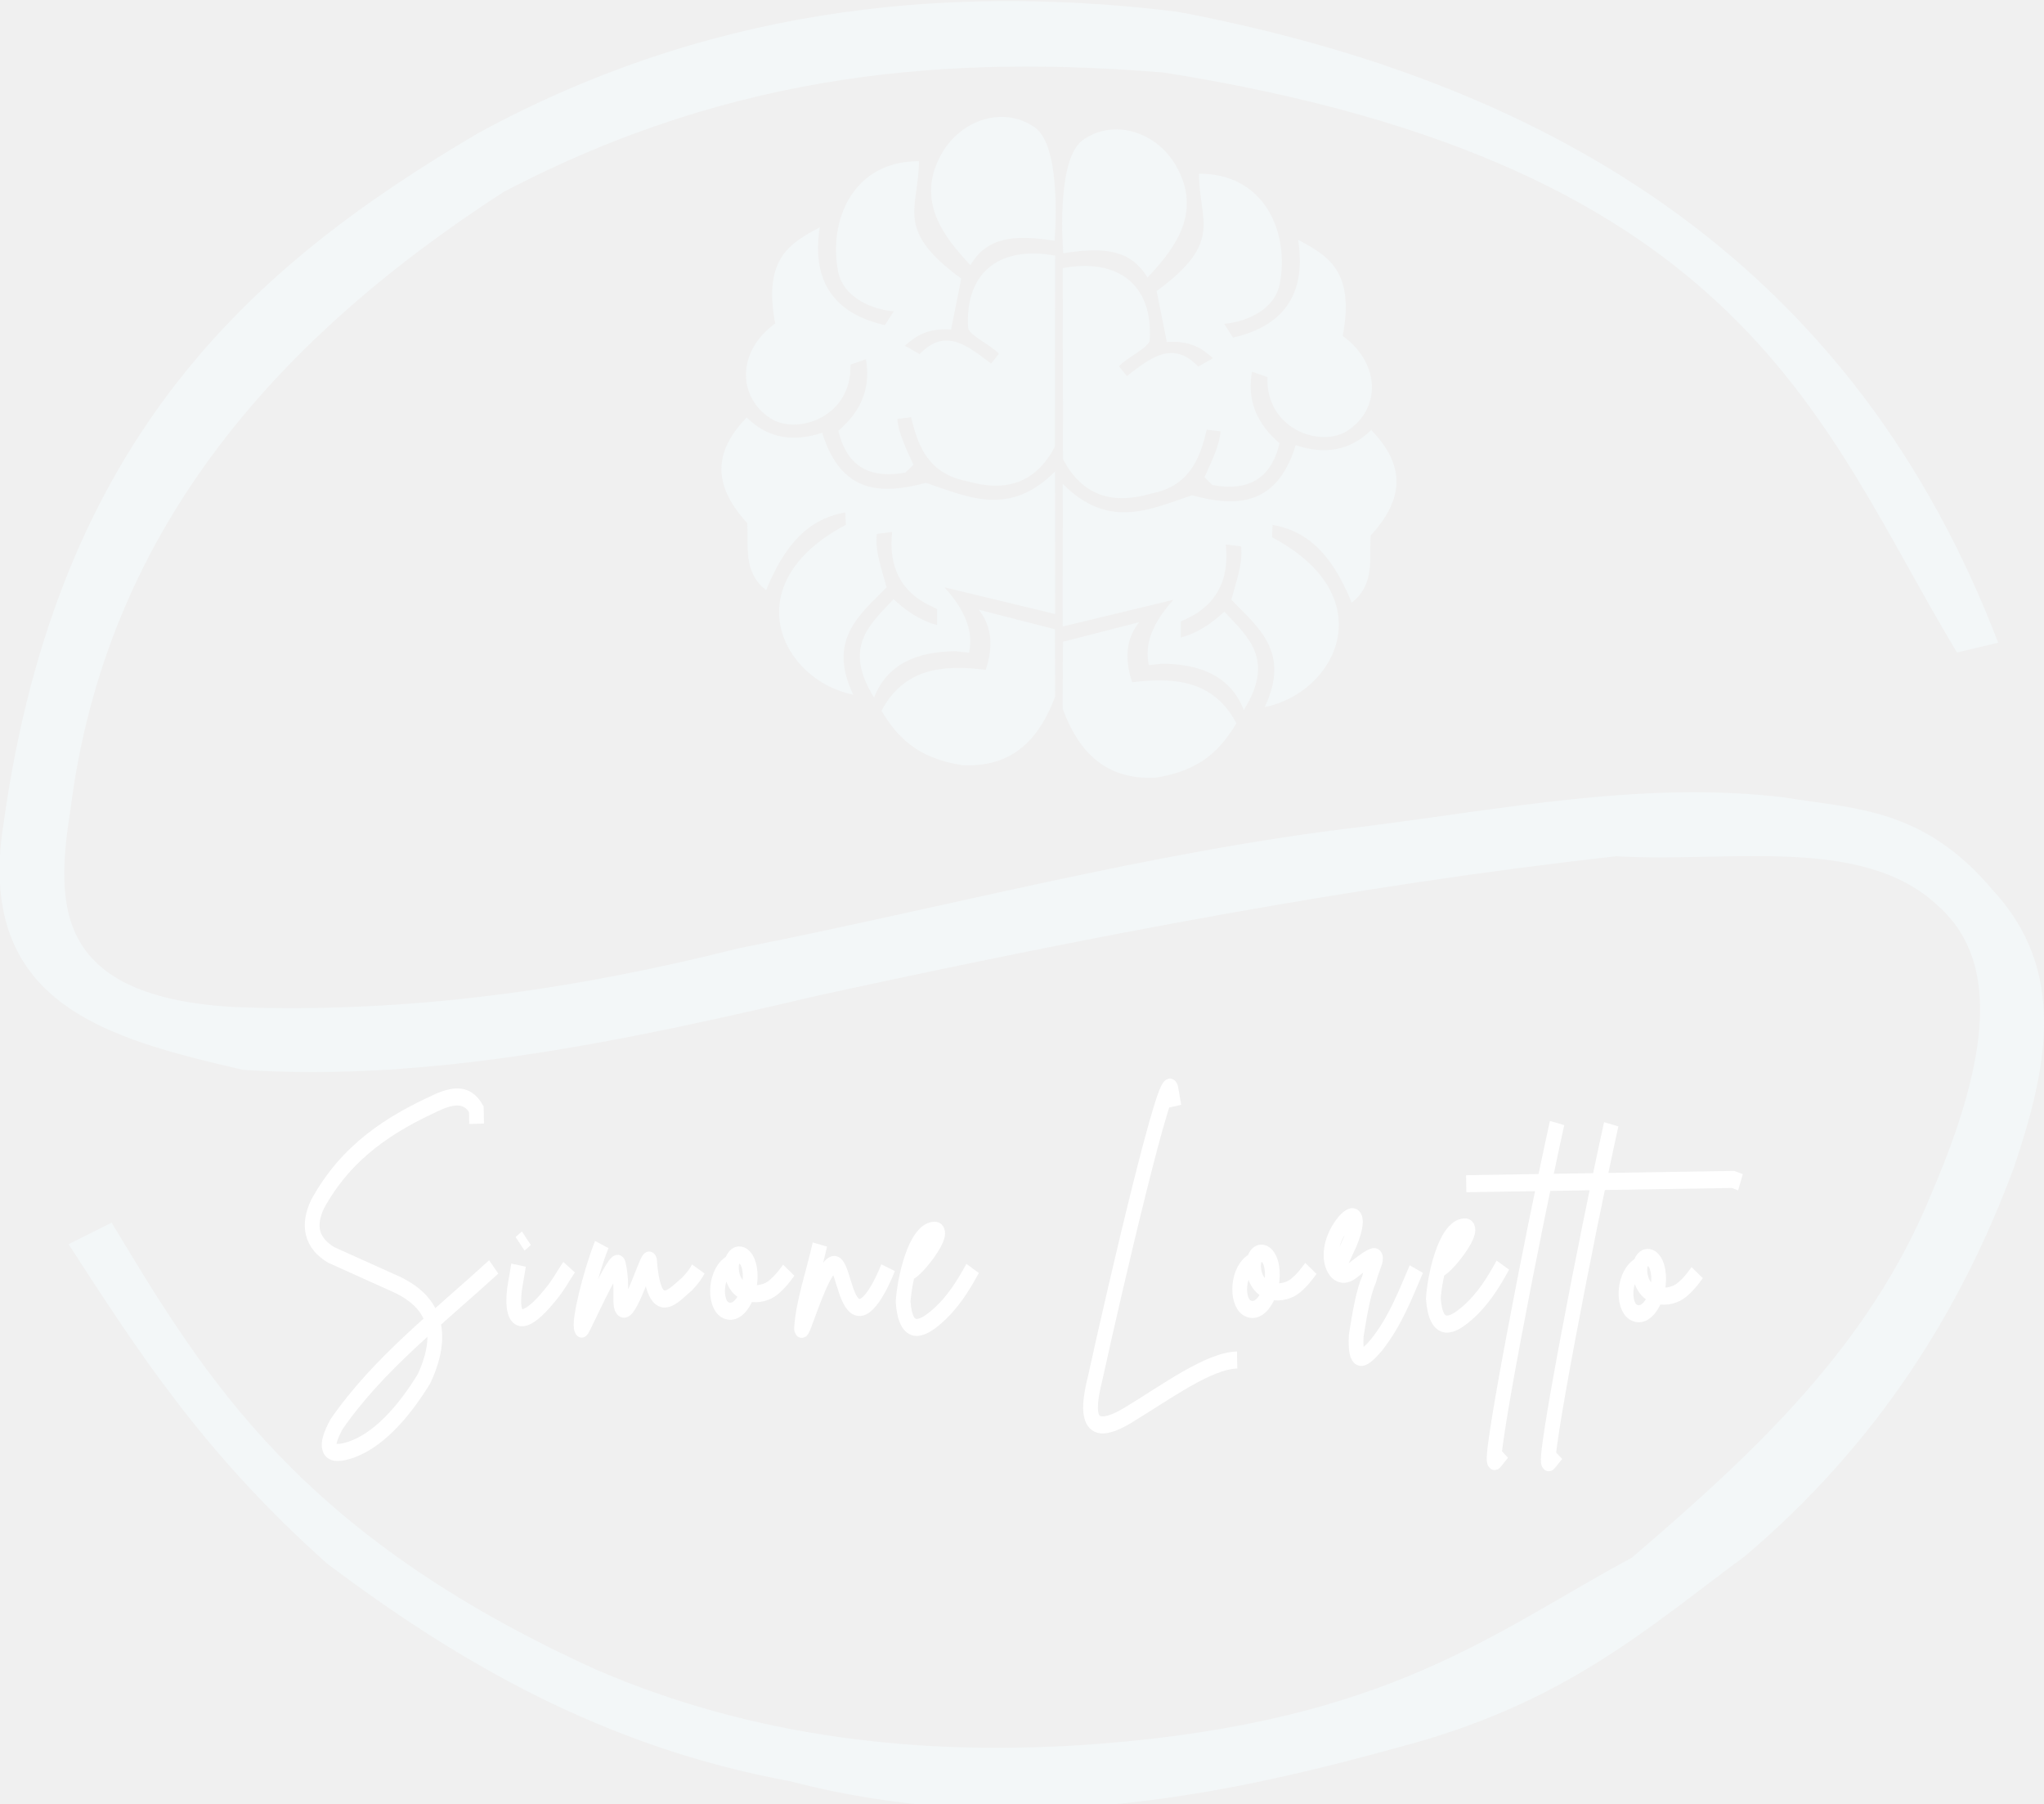
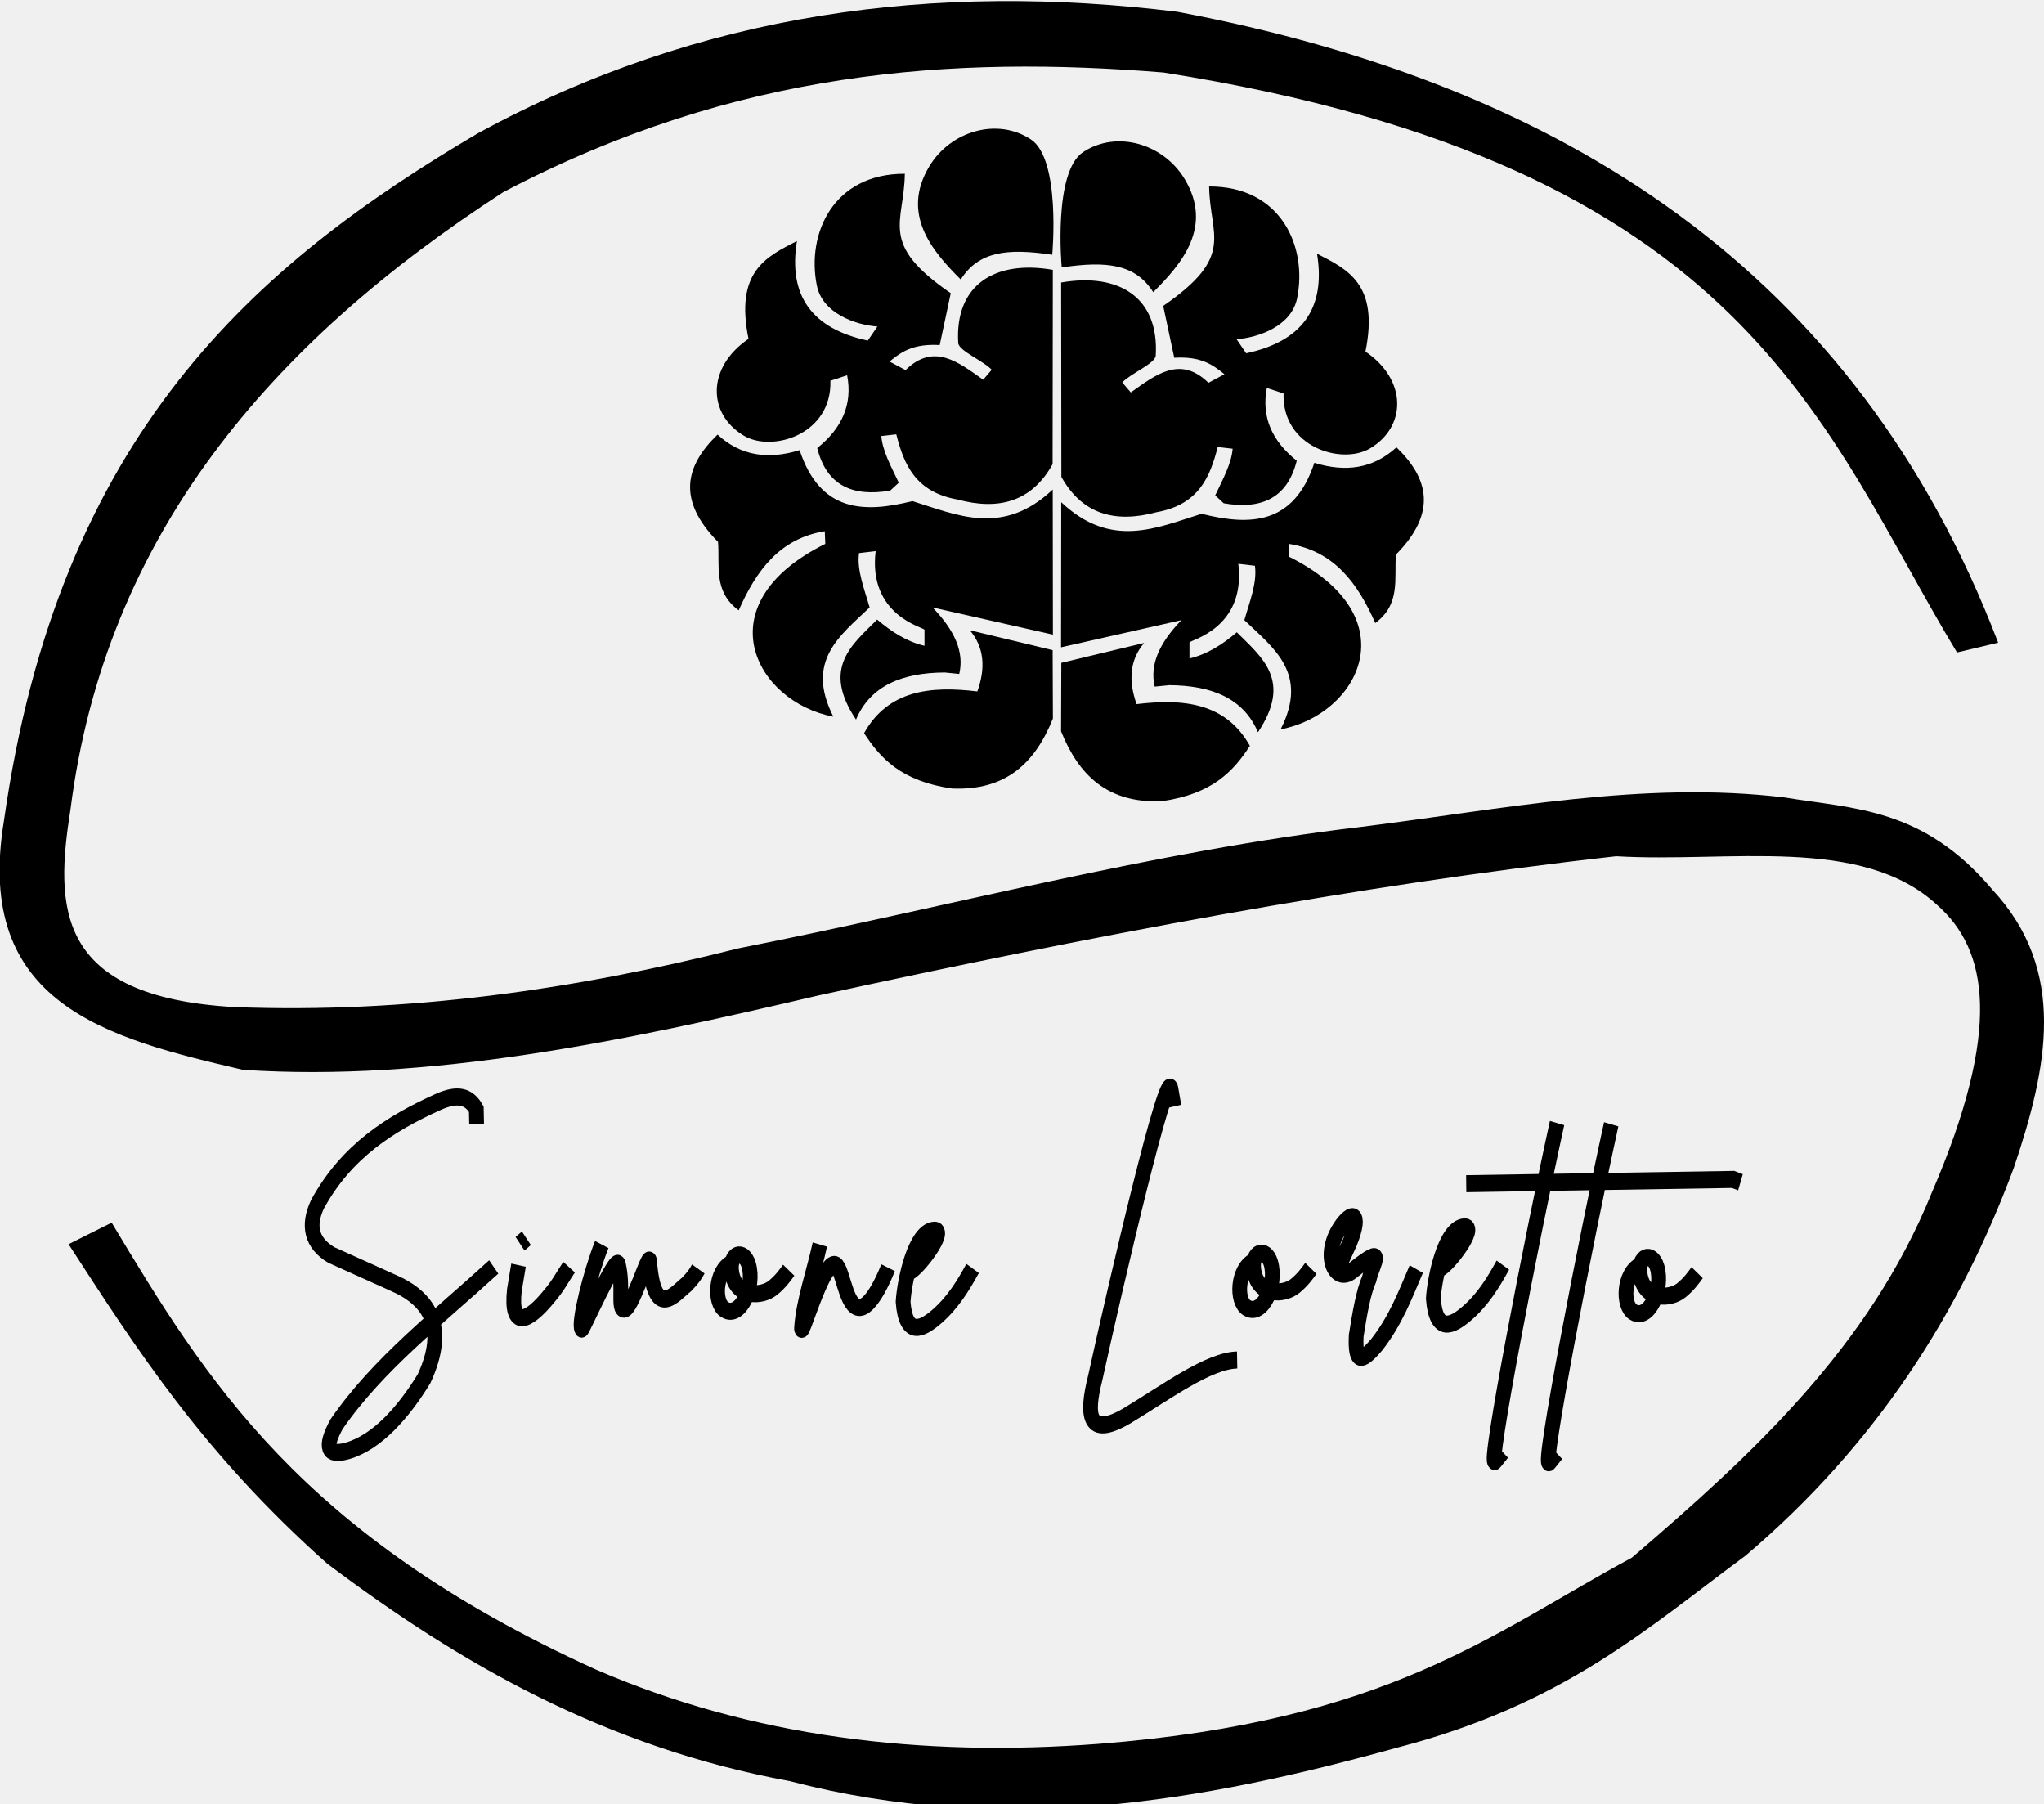
<svg xmlns="http://www.w3.org/2000/svg" version="1.1" id="svg99" width="773.053" height="682.105" viewBox="0 0 773.053 682.105">
  <defs id="defs103" />
  <g id="g105">
-     <g transform="matrix(1.119067,0,0,1.152063,-171.6801,-166.5762)" id="g8944" style="fill:#f3f7f8;fill-opacity:1">
-       <path id="path8930" d="m 512.772,227.709 c 14.107,-2.18 22.899,-1.046 28.451,7.984 9.103,-9.367 18.626,-21.264 9.742,-36.532 -6.591,-11.327 -21.077,-15.813 -31.55,-8.635 -9.393,6.438 -6.643,37.183 -6.643,37.183 z" style="fill:#f3f7f8;fill-opacity:1;stroke:none;stroke-width:1px;stroke-linecap:butt;stroke-linejoin:miter;stroke-opacity:1" />
-       <path id="path8932" d="m 558.604,201.597 c 22.363,-0.074 30.62,19.465 27.343,36.089 -1.773,8.994 -12.125,12.68 -18.819,13.174 l 2.989,4.539 c 17.282,-3.832 24.821,-14.397 22.03,-32.104 9.544,5.049 19.319,9.817 15.056,31.55 13.1,9.246 12.728,24.265 1.439,31.218 -8.84,5.444 -27.398,-0.369 -26.901,-17.712 l -5.203,-1.771 c -1.729,9.332 1.582,17.089 9.299,23.469 -2.891,12.053 -10.952,15.834 -22.694,13.727 l -2.657,-2.546 c 2.323,-5.092 5.069,-10.244 5.424,-15.056 l -4.649,-0.554 c -2.378,9.693 -5.902,18.611 -19.041,21.033 -12.932,3.618 -23.117,0.617 -29.558,-11.402 l -0.07,-62.671 c 17.894,-3.239 30.51,4.742 29.407,23.593 -0.148,2.52 -7.916,5.811 -10.406,8.635 l 2.657,3.21 c 7.684,-5.628 15.303,-12.082 24.133,-3.1 l 4.982,-2.768 c -3.53,-2.952 -7.17,-5.827 -15.609,-5.314 l -3.432,-16.716 c 22.636,-16.127 14.442,-22.634 14.281,-38.524 z" style="fill:#f3f7f8;fill-opacity:1;stroke:none;stroke-width:1px;stroke-linecap:butt;stroke-linejoin:miter;stroke-opacity:1" />
-       <path id="path8934" d="m 616.677,320.315 c 13.004,-13.652 10.029,-24.69 0.157,-34.599 -7.198,6.901 -15.816,8.124 -25.519,5.01 -6.406,20.072 -19.985,20.334 -35.069,16.438 -13.938,4.495 -28.081,11.456 -43.626,-3.731 l -0.054,46.784 37.417,-8.767 c -6.983,7.522 -9.89,14.482 -8.297,21.448 l 4.54,-0.47 c 13.201,0.089 23.107,4.258 27.554,15.186 10.721,-16.645 1.281,-24.087 -6.575,-32.251 -4.383,3.863 -9.088,7.082 -14.716,8.454 v -5.166 c 0.177,-0.797 17.59,-4.544 15.186,-25.362 l 5.166,0.626 c 0.73,5.541 -1.672,11.603 -3.288,17.534 9.133,9.067 20.12,17.212 11.272,35.225 24.151,-4.685 40.456,-36.176 2.505,-55.734 l 0.157,-4.07 c 14.103,2.34 21.367,12.823 26.771,25.519 7.98,-6.129 5.827,-14.39 6.419,-22.074 z" style="fill:#f3f7f8;fill-opacity:1;stroke:none;stroke-width:1px;stroke-linecap:butt;stroke-linejoin:miter;stroke-opacity:1" />
-       <path id="path8936" d="m 512.645,355.227 25.754,-6.419 c -4.486,5.486 -4.957,12.153 -2.348,19.726 14.56,-1.813 27.702,-0.454 35.225,13.464 -5.109,8.116 -11.578,15.499 -27.397,17.847 -16.765,0.714 -25.78,-8.279 -31.311,-22.544 z" style="fill:#f3f7f8;fill-opacity:1;stroke:none;stroke-width:1px;stroke-linecap:butt;stroke-linejoin:miter;stroke-opacity:1" />
+     <g id="g8892" transform="matrix(1.087063,0,0,1.017788,-35.60926,3.658936)">
+       <g transform="matrix(1.119067,0,0,1.152063,-171.6801,-166.5762)" id="g8944" style="fill:#000000;fill-opacity:1">
+         <path id="path8930" d="m 512.772,227.709 c 14.107,-2.18 22.899,-1.046 28.451,7.984 9.103,-9.367 18.626,-21.264 9.742,-36.532 -6.591,-11.327 -21.077,-15.813 -31.55,-8.635 -9.393,6.438 -6.643,37.183 -6.643,37.183 z" style="fill:#000000;fill-opacity:1;stroke:none;stroke-width:1px;stroke-linecap:butt;stroke-linejoin:miter;stroke-opacity:1" />
+         <path id="path8932" d="m 558.604,201.597 c 22.363,-0.074 30.62,19.465 27.343,36.089 -1.773,8.994 -12.125,12.68 -18.819,13.174 l 2.989,4.539 c 17.282,-3.832 24.821,-14.397 22.03,-32.104 9.544,5.049 19.319,9.817 15.056,31.55 13.1,9.246 12.728,24.265 1.439,31.218 -8.84,5.444 -27.398,-0.369 -26.901,-17.712 l -5.203,-1.771 c -1.729,9.332 1.582,17.089 9.299,23.469 -2.891,12.053 -10.952,15.834 -22.694,13.727 l -2.657,-2.546 c 2.323,-5.092 5.069,-10.244 5.424,-15.056 l -4.649,-0.554 c -2.378,9.693 -5.902,18.611 -19.041,21.033 -12.932,3.618 -23.117,0.617 -29.558,-11.402 l -0.07,-62.671 c 17.894,-3.239 30.51,4.742 29.407,23.593 -0.148,2.52 -7.916,5.811 -10.406,8.635 l 2.657,3.21 c 7.684,-5.628 15.303,-12.082 24.133,-3.1 l 4.982,-2.768 c -3.53,-2.952 -7.17,-5.827 -15.609,-5.314 l -3.432,-16.716 c 22.636,-16.127 14.442,-22.634 14.281,-38.524 z" style="fill:#000000;fill-opacity:1;stroke:none;stroke-width:1px;stroke-linecap:butt;stroke-linejoin:miter;stroke-opacity:1" />
+         <path id="path8934" d="m 616.677,320.315 c 13.004,-13.652 10.029,-24.69 0.157,-34.599 -7.198,6.901 -15.816,8.124 -25.519,5.01 -6.406,20.072 -19.985,20.334 -35.069,16.438 -13.938,4.495 -28.081,11.456 -43.626,-3.731 l -0.054,46.784 37.417,-8.767 c -6.983,7.522 -9.89,14.482 -8.297,21.448 l 4.54,-0.47 c 13.201,0.089 23.107,4.258 27.554,15.186 10.721,-16.645 1.281,-24.087 -6.575,-32.251 -4.383,3.863 -9.088,7.082 -14.716,8.454 v -5.166 c 0.177,-0.797 17.59,-4.544 15.186,-25.362 l 5.166,0.626 c 0.73,5.541 -1.672,11.603 -3.288,17.534 9.133,9.067 20.12,17.212 11.272,35.225 24.151,-4.685 40.456,-36.176 2.505,-55.734 l 0.157,-4.07 c 14.103,2.34 21.367,12.823 26.771,25.519 7.98,-6.129 5.827,-14.39 6.419,-22.074 z" style="fill:#000000;fill-opacity:1;stroke:none;stroke-width:1px;stroke-linecap:butt;stroke-linejoin:miter;stroke-opacity:1" />
+         <path id="path8936" d="m 512.645,355.227 25.754,-6.419 c -4.486,5.486 -4.957,12.153 -2.348,19.726 14.56,-1.813 27.702,-0.454 35.225,13.464 -5.109,8.116 -11.578,15.499 -27.397,17.847 -16.765,0.714 -25.78,-8.279 -31.311,-22.544 z" style="fill:#000000;fill-opacity:1;stroke:none;stroke-width:1px;stroke-linecap:butt;stroke-linejoin:miter;stroke-opacity:1" />
+       </g>
+       <g transform="matrix(-1.119067,0,0,1.152063,972.6757,-171.2913)" id="g1072" style="fill:#000000;fill-opacity:1">
+         <path id="path1064" d="m 512.772,227.709 c 14.107,-2.18 22.899,-1.046 28.451,7.984 9.103,-9.367 18.626,-21.264 9.742,-36.532 -6.591,-11.327 -21.077,-15.813 -31.55,-8.635 -9.393,6.438 -6.643,37.183 -6.643,37.183 z" style="fill:#000000;fill-opacity:1;stroke:none;stroke-width:1px;stroke-linecap:butt;stroke-linejoin:miter;stroke-opacity:1" />
+         <path id="path1066" d="m 558.604,201.597 c 22.363,-0.074 30.62,19.465 27.343,36.089 -1.773,8.994 -12.125,12.68 -18.819,13.174 l 2.989,4.539 c 17.282,-3.832 24.821,-14.397 22.03,-32.104 9.544,5.049 19.319,9.817 15.056,31.55 13.1,9.246 12.728,24.265 1.439,31.218 -8.84,5.444 -27.398,-0.369 -26.901,-17.712 l -5.203,-1.771 c -1.729,9.332 1.582,17.089 9.299,23.469 -2.891,12.053 -10.952,15.834 -22.694,13.727 l -2.657,-2.546 c 2.323,-5.092 5.069,-10.244 5.424,-15.056 l -4.649,-0.554 c -2.378,9.693 -5.902,18.611 -19.041,21.033 -12.932,3.618 -23.117,0.617 -29.558,-11.402 l -0.07,-62.671 c 17.894,-3.239 30.51,4.742 29.407,23.593 -0.148,2.52 -7.916,5.811 -10.406,8.635 l 2.657,3.21 c 7.684,-5.628 15.303,-12.082 24.133,-3.1 l 4.982,-2.768 c -3.53,-2.952 -7.17,-5.827 -15.609,-5.314 l -3.432,-16.716 c 22.636,-16.127 14.442,-22.634 14.281,-38.524 z" style="fill:#000000;fill-opacity:1;stroke:none;stroke-width:1px;stroke-linecap:butt;stroke-linejoin:miter;stroke-opacity:1" />
+         <path id="path1068" d="m 616.677,320.315 c 13.004,-13.652 10.029,-24.69 0.157,-34.599 -7.198,6.901 -15.816,8.124 -25.519,5.01 -6.406,20.072 -19.985,20.334 -35.069,16.438 -13.938,4.495 -28.081,11.456 -43.626,-3.731 l -0.054,46.784 37.417,-8.767 c -6.983,7.522 -9.89,14.482 -8.297,21.448 l 4.54,-0.47 c 13.201,0.089 23.107,4.258 27.554,15.186 10.721,-16.645 1.281,-24.087 -6.575,-32.251 -4.383,3.863 -9.088,7.082 -14.716,8.454 v -5.166 c 0.177,-0.797 17.59,-4.544 15.186,-25.362 l 5.166,0.626 c 0.73,5.541 -1.672,11.603 -3.288,17.534 9.133,9.067 20.12,17.212 11.272,35.225 24.151,-4.685 40.456,-36.176 2.505,-55.734 l 0.157,-4.07 c 14.103,2.34 21.367,12.823 26.771,25.519 7.98,-6.129 5.827,-14.39 6.419,-22.074 z" style="fill:#000000;fill-opacity:1;stroke:none;stroke-width:1px;stroke-linecap:butt;stroke-linejoin:miter;stroke-opacity:1" />
+         <path id="path1070" d="m 512.645,355.227 25.754,-6.419 c -4.486,5.486 -4.957,12.153 -2.348,19.726 14.56,-1.813 27.702,-0.454 35.225,13.464 -5.109,8.116 -11.578,15.499 -27.397,17.847 -16.765,0.714 -25.78,-8.279 -31.311,-22.544 z" style="fill:#000000;fill-opacity:1;stroke:none;stroke-width:1px;stroke-linecap:butt;stroke-linejoin:miter;stroke-opacity:1" />
+       </g>
    </g>
-     <g transform="matrix(-1.119067,0,0,1.152063,972.6757,-171.2913)" id="g1072" style="fill:#f3f7f8;fill-opacity:1">
-       <path id="path1064" d="m 512.772,227.709 c 14.107,-2.18 22.899,-1.046 28.451,7.984 9.103,-9.367 18.626,-21.264 9.742,-36.532 -6.591,-11.327 -21.077,-15.813 -31.55,-8.635 -9.393,6.438 -6.643,37.183 -6.643,37.183 z" style="fill:#f3f7f8;fill-opacity:1;stroke:none;stroke-width:1px;stroke-linecap:butt;stroke-linejoin:miter;stroke-opacity:1" />
-       <path id="path1066" d="m 558.604,201.597 c 22.363,-0.074 30.62,19.465 27.343,36.089 -1.773,8.994 -12.125,12.68 -18.819,13.174 l 2.989,4.539 c 17.282,-3.832 24.821,-14.397 22.03,-32.104 9.544,5.049 19.319,9.817 15.056,31.55 13.1,9.246 12.728,24.265 1.439,31.218 -8.84,5.444 -27.398,-0.369 -26.901,-17.712 l -5.203,-1.771 c -1.729,9.332 1.582,17.089 9.299,23.469 -2.891,12.053 -10.952,15.834 -22.694,13.727 l -2.657,-2.546 c 2.323,-5.092 5.069,-10.244 5.424,-15.056 l -4.649,-0.554 c -2.378,9.693 -5.902,18.611 -19.041,21.033 -12.932,3.618 -23.117,0.617 -29.558,-11.402 l -0.07,-62.671 c 17.894,-3.239 30.51,4.742 29.407,23.593 -0.148,2.52 -7.916,5.811 -10.406,8.635 l 2.657,3.21 c 7.684,-5.628 15.303,-12.082 24.133,-3.1 l 4.982,-2.768 c -3.53,-2.952 -7.17,-5.827 -15.609,-5.314 l -3.432,-16.716 c 22.636,-16.127 14.442,-22.634 14.281,-38.524 z" style="fill:#f3f7f8;fill-opacity:1;stroke:none;stroke-width:1px;stroke-linecap:butt;stroke-linejoin:miter;stroke-opacity:1" />
-       <path id="path1068" d="m 616.677,320.315 c 13.004,-13.652 10.029,-24.69 0.157,-34.599 -7.198,6.901 -15.816,8.124 -25.519,5.01 -6.406,20.072 -19.985,20.334 -35.069,16.438 -13.938,4.495 -28.081,11.456 -43.626,-3.731 l -0.054,46.784 37.417,-8.767 c -6.983,7.522 -9.89,14.482 -8.297,21.448 l 4.54,-0.47 c 13.201,0.089 23.107,4.258 27.554,15.186 10.721,-16.645 1.281,-24.087 -6.575,-32.251 -4.383,3.863 -9.088,7.082 -14.716,8.454 v -5.166 c 0.177,-0.797 17.59,-4.544 15.186,-25.362 l 5.166,0.626 c 0.73,5.541 -1.672,11.603 -3.288,17.534 9.133,9.067 20.12,17.212 11.272,35.225 24.151,-4.685 40.456,-36.176 2.505,-55.734 l 0.157,-4.07 c 14.103,2.34 21.367,12.823 26.771,25.519 7.98,-6.129 5.827,-14.39 6.419,-22.074 z" style="fill:#f3f7f8;fill-opacity:1;stroke:none;stroke-width:1px;stroke-linecap:butt;stroke-linejoin:miter;stroke-opacity:1" />
-       <path id="path1070" d="m 512.645,355.227 25.754,-6.419 c -4.486,5.486 -4.957,12.153 -2.348,19.726 14.56,-1.813 27.702,-0.454 35.225,13.464 -5.109,8.116 -11.578,15.499 -27.397,17.847 -16.765,0.714 -25.78,-8.279 -31.311,-22.544 z" style="fill:#f3f7f8;fill-opacity:1;stroke:none;stroke-width:1px;stroke-linecap:butt;stroke-linejoin:miter;stroke-opacity:1" />
-     </g>
-     <path style="fill:#f3f7f8;fill-opacity:1;fill-rule:evenodd;stroke:none;stroke-width:1px;stroke-linecap:butt;stroke-linejoin:miter;stroke-opacity:1" d="M 755.711,243.013 C 701.957,102.465 591.112,31.984 445.277,4.445 353.875,-6.771 265.202,4.381 180.778,50.381 96.619,99.944 22.12,164.208 1.482,310.434 c -11.424,69.305 38.994,82.145 90.389,94.093 70.847,4.696 144.229,-10.879 217.823,-28.154 101.67,-22.155 202.651,-41.557 301.543,-52.603 42.607,2.539 92.854,-8.119 121.506,18.522 18.857,16.706 24.814,46.311 -2.223,108.911 -23.656,58.298 -67.745,98.719 -113.357,137.806 -52.816,28.47 -91.735,61.789 -201.523,70.385 C 348.206,664.55 284.289,656.802 225.231,631.241 113.367,580.383 77.719,521.358 42.231,462.317 l -16.3,8.15 c 25.567,39.376 50.479,78.67 97.798,120.766 50.2,37.806 105.21,69.428 174.851,82.239 80.761,21.013 155.832,7.887 229.677,-12.595 63.445,-16.409 95.121,-45.524 131.879,-72.608 49.617,-42.135 81.187,-92.004 101.502,-146.697 12.677,-37.635 20.497,-74.46 -8.15,-105.207 -26.178,-31.056 -52.356,-30.472 -78.535,-34.822 -53.344,-6.451 -106.689,4.465 -160.033,11.113 -78.535,9.211 -157.069,30.45 -235.604,45.935 -62.194,15.703 -125.426,24.658 -190.409,22.227 C 20.6,377.014 20.842,342.743 26.672,305.989 39.755,202.836 102.053,129.76 190.409,72.608 278.558,26.373 360.264,20.939 440.09,27.413 661.534,62.467 689.112,162.315 740.152,246.717 Z" id="path1714" />
-     <g id="g4794" transform="matrix(0.6983033,0,0,0.8060357,25.19974,134.5337)" style="fill:none;fill-opacity:1;stroke:#ffffff;stroke-width:7.997;stroke-miterlimit:4;stroke-dasharray:none;stroke-opacity:1">
-       <path id="path4764" d="m 222.051,360.27 -0.167,-6.843 c -3.831,-5.784 -9.662,-7.647 -20.611,-3.421 -25.765,10.086 -49.635,23.012 -65.422,48.065 -5.396,10.053 -3.308,18.051 7.343,23.699 l 33.379,13.018 c 19.937,7.414 29.989,20.756 17.023,45.061 -10.925,15.481 -25.302,29.856 -41.556,33.879 -11.071,2.671 -12.57,-1.838 -5.841,-12.517 22.433,-28.218 55.248,-50.092 85.115,-73.767" style="fill:none;fill-opacity:1;stroke:#ffffff;stroke-width:7.997;stroke-linecap:butt;stroke-linejoin:miter;stroke-miterlimit:4;stroke-dasharray:none;stroke-opacity:1" />
-       <path id="path4766" d="m 244.755,426.61 -2.242,11.683 c -2.228,18.005 6.784,15.644 18.764,2.95 5.302,-5.405 7.27,-9.142 10.857,-13.689" style="fill:none;fill-opacity:1;stroke:#ffffff;stroke-width:7.997;stroke-linecap:butt;stroke-linejoin:miter;stroke-miterlimit:4;stroke-dasharray:none;stroke-opacity:1" />
-       <path id="path4768" d="m 245.581,416.579 3.422,-2.596" style="fill:none;fill-opacity:1;stroke:#ffffff;stroke-width:7.997;stroke-linecap:butt;stroke-linejoin:miter;stroke-miterlimit:4;stroke-dasharray:none;stroke-opacity:1" />
-       <path id="path4770" d="m 289.835,416.934 c -6.253,13.549 -12.835,36.952 -10.857,39.652 0.404,0.552 18.577,-35.05 19.826,-30.447 2.976,10.972 -0.5,21.198 3.186,21.124 4.107,-0.083 12.913,-25.425 13.689,-22.894 2.465,28.657 13.412,15.92 20.18,11.211 3.77,-3.427 4.878,-4.987 6.255,-7.199" style="fill:none;fill-opacity:1;stroke:#ffffff;stroke-width:7.997;stroke-linecap:butt;stroke-linejoin:miter;stroke-miterlimit:4;stroke-dasharray:none;stroke-opacity:1" />
-       <path id="path4772" d="m 360.052,425.666 c -8.974,3.877 -9.597,18.736 -3.54,21.832 8.388,4.288 16.408,-10.822 12.863,-21.124 -2.544,-7.395 -10.933,-5.636 -9.087,3.894 2.26,11.667 16.184,11.351 22.422,6.845 4.047,-2.923 6.165,-5.525 8.379,-8.143" style="fill:none;fill-opacity:1;stroke:#ffffff;stroke-width:7.997;stroke-linecap:butt;stroke-linejoin:miter;stroke-miterlimit:4;stroke-dasharray:none;stroke-opacity:1" />
-       <path id="path4774" d="m 407.965,416.934 c -3.304,13.021 -8.99,27.023 -9.913,39.062 -0.482,6.29 10.924,-29.686 17.702,-29.739 4.422,-0.035 5.545,18.098 12.509,20.062 7.64,2.154 16.64,-18.528 16.64,-18.528" style="fill:none;fill-opacity:1;stroke:#ffffff;stroke-width:7.997;stroke-linecap:butt;stroke-linejoin:miter;stroke-miterlimit:4;stroke-dasharray:none;stroke-opacity:1" />
-       <path id="path4776" d="m 456.349,429.797 c 5.091,-1.85 20.743,-19.927 13.571,-19.59 -10.807,0.508 -16.273,24.382 -16.876,33.633 1.454,16.744 10.356,12.809 18.292,6.845 8.543,-6.421 14.16,-14.341 19.354,-22.54" style="fill:none;fill-opacity:1;stroke:#ffffff;stroke-width:7.997;stroke-linecap:butt;stroke-linejoin:miter;stroke-miterlimit:4;stroke-dasharray:none;stroke-opacity:1" />
-       <path style="fill:none;fill-opacity:1;stroke:#ffffff;stroke-width:7.997;stroke-linecap:butt;stroke-linejoin:miter;stroke-miterlimit:4;stroke-dasharray:none;stroke-opacity:1" d="m 599.733,352.145 -1.652,-8.261 c -2.17,-10.852 -29.362,89.756 -41.068,135.949 -4.841,16.658 -4.251,28.611 17.702,17.23 20.884,-10.928 43.646,-25.612 59.242,-25.962" id="path4778" />
-       <path id="path4780" d="m 642.853,424.813 c -8.974,3.877 -9.597,18.736 -3.54,21.832 8.388,4.288 16.408,-10.822 12.863,-21.124 -2.544,-7.395 -10.933,-5.636 -9.087,3.894 2.26,11.667 16.184,11.351 22.422,6.845 4.047,-2.923 6.165,-5.525 8.379,-8.143" style="fill:none;fill-opacity:1;stroke:#ffffff;stroke-width:7.997;stroke-linecap:butt;stroke-linejoin:miter;stroke-miterlimit:4;stroke-dasharray:none;stroke-opacity:1" />
-       <path style="fill:none;fill-opacity:1;stroke:#ffffff;stroke-width:7.997;stroke-linecap:butt;stroke-linejoin:miter;stroke-miterlimit:4;stroke-dasharray:none;stroke-opacity:1" d="m 688.934,427.445 6.175,-11.683 c 6.761,-14.591 0.449,-14.598 -5.674,-6.342 -9.873,13.311 -2.141,26.037 6.843,19.86 19.368,-13.318 11.25,-3.936 9.179,3.839 -3.195,6.271 -5.122,16.344 -7.01,26.536 -0.714,13.043 2.883,12.624 11.015,4.339 10.258,-11.233 15.533,-23.463 21.529,-35.548" id="path4782" />
-       <path id="path4784" d="m 743.529,428.238 c 5.091,-1.85 20.743,-19.927 13.571,-19.59 -10.807,0.508 -16.273,24.382 -16.876,33.633 1.454,16.744 10.356,12.809 18.292,6.845 8.543,-6.421 14.16,-14.341 19.354,-22.54" style="fill:none;fill-opacity:1;stroke:#ffffff;stroke-width:7.997;stroke-linecap:butt;stroke-linejoin:miter;stroke-miterlimit:4;stroke-dasharray:none;stroke-opacity:1" />
-       <path id="path4786" d="m 852.081,426.813 c -8.974,3.877 -9.597,18.736 -3.54,21.832 8.388,4.288 16.408,-10.822 12.863,-21.124 -2.544,-7.395 -10.933,-5.636 -9.087,3.894 2.26,11.667 16.184,11.351 22.422,6.845 4.047,-2.923 6.165,-5.525 8.379,-8.143" style="fill:none;fill-opacity:1;stroke:#ffffff;stroke-width:7.997;stroke-linecap:butt;stroke-linejoin:miter;stroke-miterlimit:4;stroke-dasharray:none;stroke-opacity:1" />
-       <path style="fill:none;fill-opacity:1;stroke:#ffffff;stroke-width:7.997;stroke-linecap:butt;stroke-linejoin:miter;stroke-miterlimit:4;stroke-dasharray:none;stroke-opacity:1" d="m 758.028,388.392 144.529,-2.003 4.005,1.335" id="path4788" />
-       <path style="fill:none;fill-opacity:1;stroke:#ffffff;stroke-width:7.997;stroke-linecap:butt;stroke-linejoin:miter;stroke-miterlimit:4;stroke-dasharray:none;stroke-opacity:1" d="m 807.233,359.939 c -13.713,53.883 -38.222,163.726 -33.517,158.629 l 4.005,-4.339" id="path4790" />
-       <path style="fill:none;fill-opacity:1;stroke:#ffffff;stroke-width:7.997;stroke-linecap:butt;stroke-linejoin:miter;stroke-miterlimit:4;stroke-dasharray:none;stroke-opacity:1" d="m 836.559,360.517 c -13.713,53.883 -38.222,163.726 -33.517,158.629 l 4.005,-4.339" id="path4792" />
+     <path style="fill:#000000;fill-opacity:1;fill-rule:evenodd;stroke:none;stroke-width:1px;stroke-linecap:butt;stroke-linejoin:miter;stroke-opacity:1" d="M 755.711,243.013 C 701.957,102.465 591.112,31.984 445.277,4.445 353.875,-6.771 265.202,4.381 180.778,50.381 96.619,99.944 22.12,164.208 1.482,310.434 c -11.424,69.305 38.994,82.145 90.389,94.093 70.847,4.696 144.229,-10.879 217.823,-28.154 101.67,-22.155 202.651,-41.557 301.543,-52.603 42.607,2.539 92.854,-8.119 121.506,18.522 18.857,16.706 24.814,46.311 -2.223,108.911 -23.656,58.298 -67.745,98.719 -113.357,137.806 -52.816,28.47 -91.735,61.789 -201.523,70.385 C 348.206,664.55 284.289,656.802 225.231,631.241 113.367,580.383 77.719,521.358 42.231,462.317 l -16.3,8.15 c 25.567,39.376 50.479,78.67 97.798,120.766 50.2,37.806 105.21,69.428 174.851,82.239 80.761,21.013 155.832,7.887 229.677,-12.595 63.445,-16.409 95.121,-45.524 131.879,-72.608 49.617,-42.135 81.187,-92.004 101.502,-146.697 12.677,-37.635 20.497,-74.46 -8.15,-105.207 -26.178,-31.056 -52.356,-30.472 -78.535,-34.822 -53.344,-6.451 -106.689,4.465 -160.033,11.113 -78.535,9.211 -157.069,30.45 -235.604,45.935 -62.194,15.703 -125.426,24.658 -190.409,22.227 C 20.6,377.014 20.842,342.743 26.672,305.989 39.755,202.836 102.053,129.76 190.409,72.608 278.558,26.373 360.264,20.939 440.09,27.413 661.534,62.467 689.112,162.315 740.152,246.717 Z" id="path1714" />
+     <g id="g4794" transform="matrix(0.6983033,0,0,0.8060357,25.19974,134.5337)" style="fill:none;fill-opacity:1;stroke:#010000;stroke-width:7.997;stroke-miterlimit:4;stroke-dasharray:none;stroke-opacity:1">
+       <path id="path4764" d="m 222.051,360.27 -0.167,-6.843 c -3.831,-5.784 -9.662,-7.647 -20.611,-3.421 -25.765,10.086 -49.635,23.012 -65.422,48.065 -5.396,10.053 -3.308,18.051 7.343,23.699 l 33.379,13.018 c 19.937,7.414 29.989,20.756 17.023,45.061 -10.925,15.481 -25.302,29.856 -41.556,33.879 -11.071,2.671 -12.57,-1.838 -5.841,-12.517 22.433,-28.218 55.248,-50.092 85.115,-73.767" style="fill:none;fill-opacity:1;stroke:#010000;stroke-width:7.997;stroke-linecap:butt;stroke-linejoin:miter;stroke-miterlimit:4;stroke-dasharray:none;stroke-opacity:1" />
+       <path id="path4766" d="m 244.755,426.61 -2.242,11.683 c -2.228,18.005 6.784,15.644 18.764,2.95 5.302,-5.405 7.27,-9.142 10.857,-13.689" style="fill:none;fill-opacity:1;stroke:#010000;stroke-width:7.997;stroke-linecap:butt;stroke-linejoin:miter;stroke-miterlimit:4;stroke-dasharray:none;stroke-opacity:1" />
+       <path id="path4768" d="m 245.581,416.579 3.422,-2.596" style="fill:none;fill-opacity:1;stroke:#010000;stroke-width:7.997;stroke-linecap:butt;stroke-linejoin:miter;stroke-miterlimit:4;stroke-dasharray:none;stroke-opacity:1" />
+       <path id="path4770" d="m 289.835,416.934 c -6.253,13.549 -12.835,36.952 -10.857,39.652 0.404,0.552 18.577,-35.05 19.826,-30.447 2.976,10.972 -0.5,21.198 3.186,21.124 4.107,-0.083 12.913,-25.425 13.689,-22.894 2.465,28.657 13.412,15.92 20.18,11.211 3.77,-3.427 4.878,-4.987 6.255,-7.199" style="fill:none;fill-opacity:1;stroke:#010000;stroke-width:7.997;stroke-linecap:butt;stroke-linejoin:miter;stroke-miterlimit:4;stroke-dasharray:none;stroke-opacity:1" />
+       <path id="path4772" d="m 360.052,425.666 c -8.974,3.877 -9.597,18.736 -3.54,21.832 8.388,4.288 16.408,-10.822 12.863,-21.124 -2.544,-7.395 -10.933,-5.636 -9.087,3.894 2.26,11.667 16.184,11.351 22.422,6.845 4.047,-2.923 6.165,-5.525 8.379,-8.143" style="fill:none;fill-opacity:1;stroke:#010000;stroke-width:7.997;stroke-linecap:butt;stroke-linejoin:miter;stroke-miterlimit:4;stroke-dasharray:none;stroke-opacity:1" />
+       <path id="path4774" d="m 407.965,416.934 c -3.304,13.021 -8.99,27.023 -9.913,39.062 -0.482,6.29 10.924,-29.686 17.702,-29.739 4.422,-0.035 5.545,18.098 12.509,20.062 7.64,2.154 16.64,-18.528 16.64,-18.528" style="fill:none;fill-opacity:1;stroke:#010000;stroke-width:7.997;stroke-linecap:butt;stroke-linejoin:miter;stroke-miterlimit:4;stroke-dasharray:none;stroke-opacity:1" />
+       <path id="path4776" d="m 456.349,429.797 c 5.091,-1.85 20.743,-19.927 13.571,-19.59 -10.807,0.508 -16.273,24.382 -16.876,33.633 1.454,16.744 10.356,12.809 18.292,6.845 8.543,-6.421 14.16,-14.341 19.354,-22.54" style="fill:none;fill-opacity:1;stroke:#010000;stroke-width:7.997;stroke-linecap:butt;stroke-linejoin:miter;stroke-miterlimit:4;stroke-dasharray:none;stroke-opacity:1" />
+       <path style="fill:none;fill-opacity:1;stroke:#010000;stroke-width:7.997;stroke-linecap:butt;stroke-linejoin:miter;stroke-miterlimit:4;stroke-dasharray:none;stroke-opacity:1" d="m 599.733,352.145 -1.652,-8.261 c -2.17,-10.852 -29.362,89.756 -41.068,135.949 -4.841,16.658 -4.251,28.611 17.702,17.23 20.884,-10.928 43.646,-25.612 59.242,-25.962" id="path4778" />
+       <path id="path4780" d="m 642.853,424.813 c -8.974,3.877 -9.597,18.736 -3.54,21.832 8.388,4.288 16.408,-10.822 12.863,-21.124 -2.544,-7.395 -10.933,-5.636 -9.087,3.894 2.26,11.667 16.184,11.351 22.422,6.845 4.047,-2.923 6.165,-5.525 8.379,-8.143" style="fill:none;fill-opacity:1;stroke:#010000;stroke-width:7.997;stroke-linecap:butt;stroke-linejoin:miter;stroke-miterlimit:4;stroke-dasharray:none;stroke-opacity:1" />
+       <path style="fill:none;fill-opacity:1;stroke:#010000;stroke-width:7.997;stroke-linecap:butt;stroke-linejoin:miter;stroke-miterlimit:4;stroke-dasharray:none;stroke-opacity:1" d="m 688.934,427.445 6.175,-11.683 c 6.761,-14.591 0.449,-14.598 -5.674,-6.342 -9.873,13.311 -2.141,26.037 6.843,19.86 19.368,-13.318 11.25,-3.936 9.179,3.839 -3.195,6.271 -5.122,16.344 -7.01,26.536 -0.714,13.043 2.883,12.624 11.015,4.339 10.258,-11.233 15.533,-23.463 21.529,-35.548" id="path4782" />
+       <path id="path4784" d="m 743.529,428.238 c 5.091,-1.85 20.743,-19.927 13.571,-19.59 -10.807,0.508 -16.273,24.382 -16.876,33.633 1.454,16.744 10.356,12.809 18.292,6.845 8.543,-6.421 14.16,-14.341 19.354,-22.54" style="fill:none;fill-opacity:1;stroke:#010000;stroke-width:7.997;stroke-linecap:butt;stroke-linejoin:miter;stroke-miterlimit:4;stroke-dasharray:none;stroke-opacity:1" />
+       <path id="path4786" d="m 852.081,426.813 c -8.974,3.877 -9.597,18.736 -3.54,21.832 8.388,4.288 16.408,-10.822 12.863,-21.124 -2.544,-7.395 -10.933,-5.636 -9.087,3.894 2.26,11.667 16.184,11.351 22.422,6.845 4.047,-2.923 6.165,-5.525 8.379,-8.143" style="fill:none;fill-opacity:1;stroke:#010000;stroke-width:7.997;stroke-linecap:butt;stroke-linejoin:miter;stroke-miterlimit:4;stroke-dasharray:none;stroke-opacity:1" />
+       <path style="fill:none;fill-opacity:1;stroke:#010000;stroke-width:7.997;stroke-linecap:butt;stroke-linejoin:miter;stroke-miterlimit:4;stroke-dasharray:none;stroke-opacity:1" d="m 758.028,388.392 144.529,-2.003 4.005,1.335" id="path4788" />
+       <path style="fill:none;fill-opacity:1;stroke:#010000;stroke-width:7.997;stroke-linecap:butt;stroke-linejoin:miter;stroke-miterlimit:4;stroke-dasharray:none;stroke-opacity:1" d="m 807.233,359.939 c -13.713,53.883 -38.222,163.726 -33.517,158.629 l 4.005,-4.339" id="path4790" />
+       <path style="fill:none;fill-opacity:1;stroke:#010000;stroke-width:7.997;stroke-linecap:butt;stroke-linejoin:miter;stroke-miterlimit:4;stroke-dasharray:none;stroke-opacity:1" d="m 836.559,360.517 c -13.713,53.883 -38.222,163.726 -33.517,158.629 l 4.005,-4.339" id="path4792" />
    </g>
  </g>
</svg>
